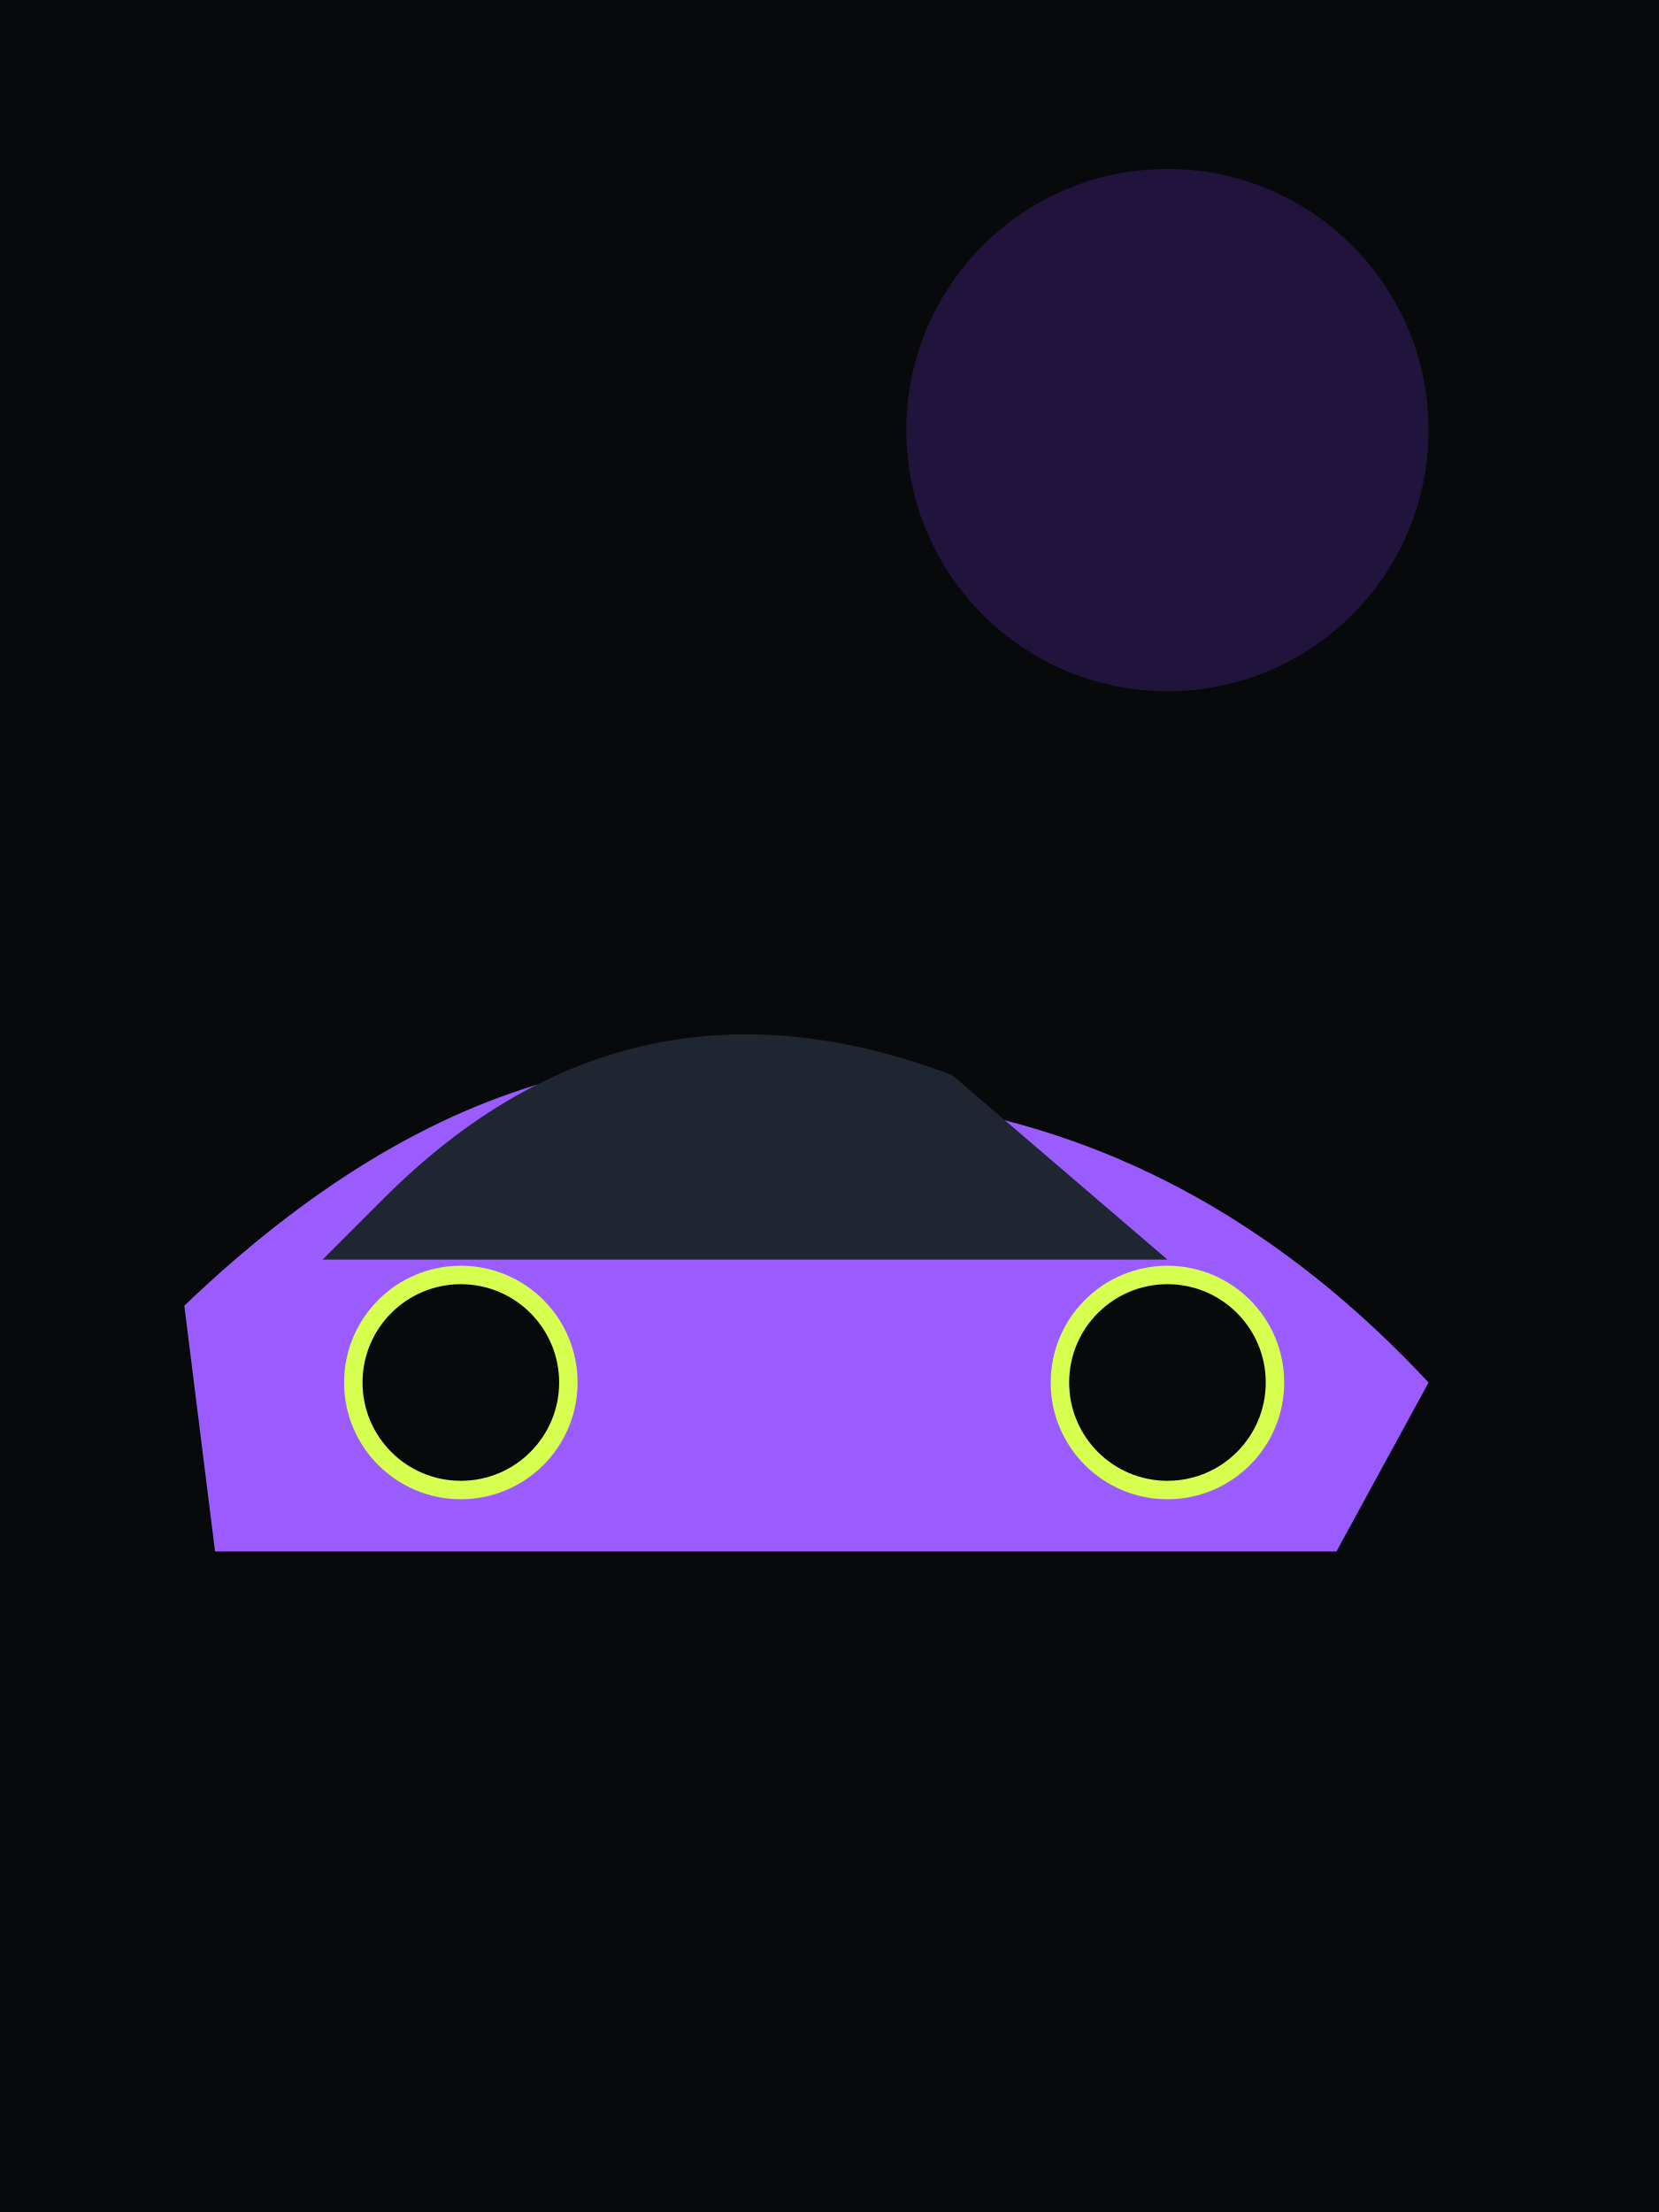
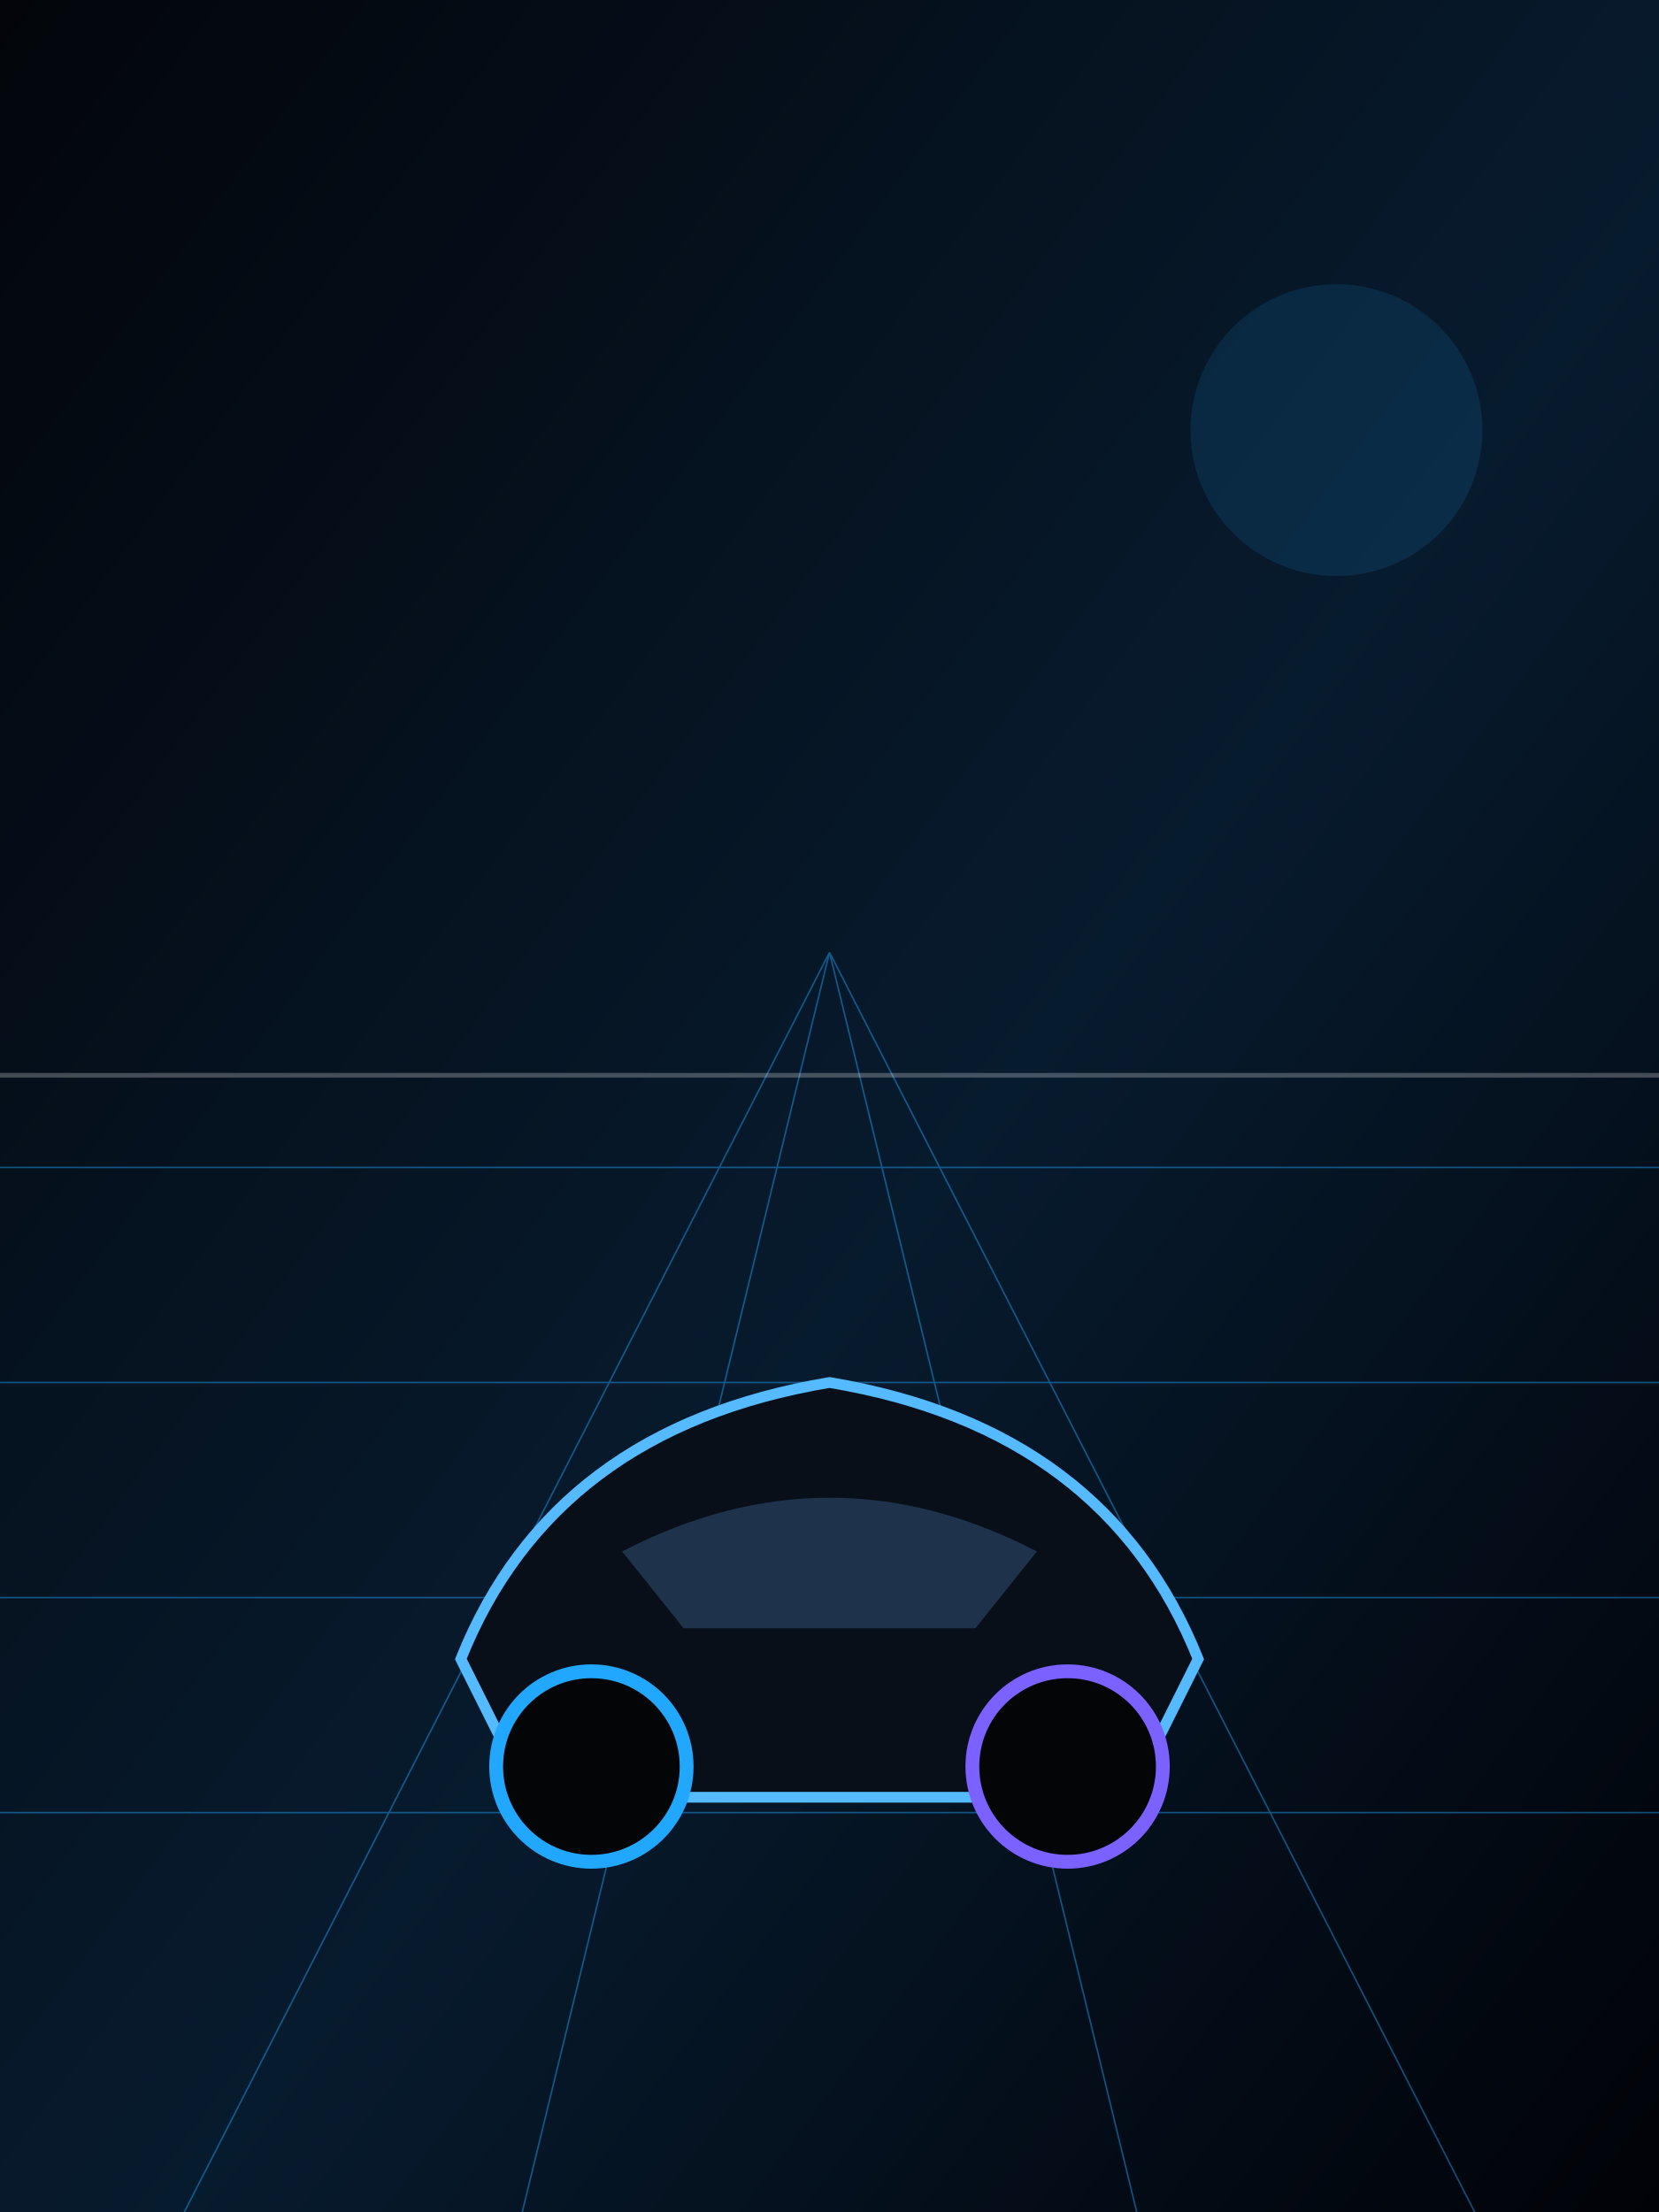
<svg xmlns="http://www.w3.org/2000/svg" viewBox="0 0 1080 1440">
-   <rect width="1080" height="1440" fill="#07090b" />
-   <circle cx="760" cy="280" r="170" fill="#7c3aed" opacity=".22" />
-   <path d="M120 850 Q360 620 610 720 Q790 750 930 900 L870 1010H140Z" fill="#9a5cff" />
-   <path d="M250 780 Q410 620 620 700 L760 820 H210Z" fill="#202631" />
-   <circle cx="300" cy="900" r="70" fill="#08090b" stroke="#d7ff4f" stroke-width="12" />
-   <circle cx="760" cy="900" r="70" fill="#08090b" stroke="#d7ff4f" stroke-width="12" />
+   <defs>
+     <linearGradient id="b" y2="1">
+       <stop stop-color="#03050a" />
+       <stop offset=".55" stop-color="#071b2e" />
+       <stop offset="1" stop-color="#010207" />
+     </linearGradient>
+     <linearGradient id="r">
+       <stop stop-color="#22a7ff" />
+       <stop offset="1" stop-color="#7b61ff" />
+     </linearGradient>
+   </defs>
+   <rect width="1080" height="1440" fill="url(#b)" />
+   <g opacity=".45" stroke="#22a7ff">
+     <path d="M0 760H1080M0 900H1080M0 1040H1080M0 1180H1080" />
+     <path d="M540 620L120 1440M540 620L340 1440M540 620L740 1440M540 620L960 1440" />
+   </g>
+   <path d="M300 1080Q360 930 540 900Q720 930 780 1080L735 1170H345Z" fill="#090f19" stroke="#55baff" stroke-width="7" />
+   <path d="M405 1010Q540 940 675 1010L635 1060H445Z" fill="#1e334b" />
+   <circle cx="385" cy="1150" r="62" fill="#030507" stroke="#22a7ff" stroke-width="9" />
+   <circle cx="695" cy="1150" r="62" fill="#030507" stroke="#7b61ff" stroke-width="9" />
+   <path d="M0 700L1080 700" stroke="#fff" stroke-width="3" opacity=".25">
+     <animate attributeName="opacity" values=".1;.55;.1" dur="2s" repeatCount="indefinite" />
+   </path>
+   <circle cx="870" cy="280" r="95" fill="#22a7ff" opacity=".12">
+     <animate attributeName="r" values="80;125;80" dur="4s" repeatCount="indefinite" />
+   </circle>
</svg>
